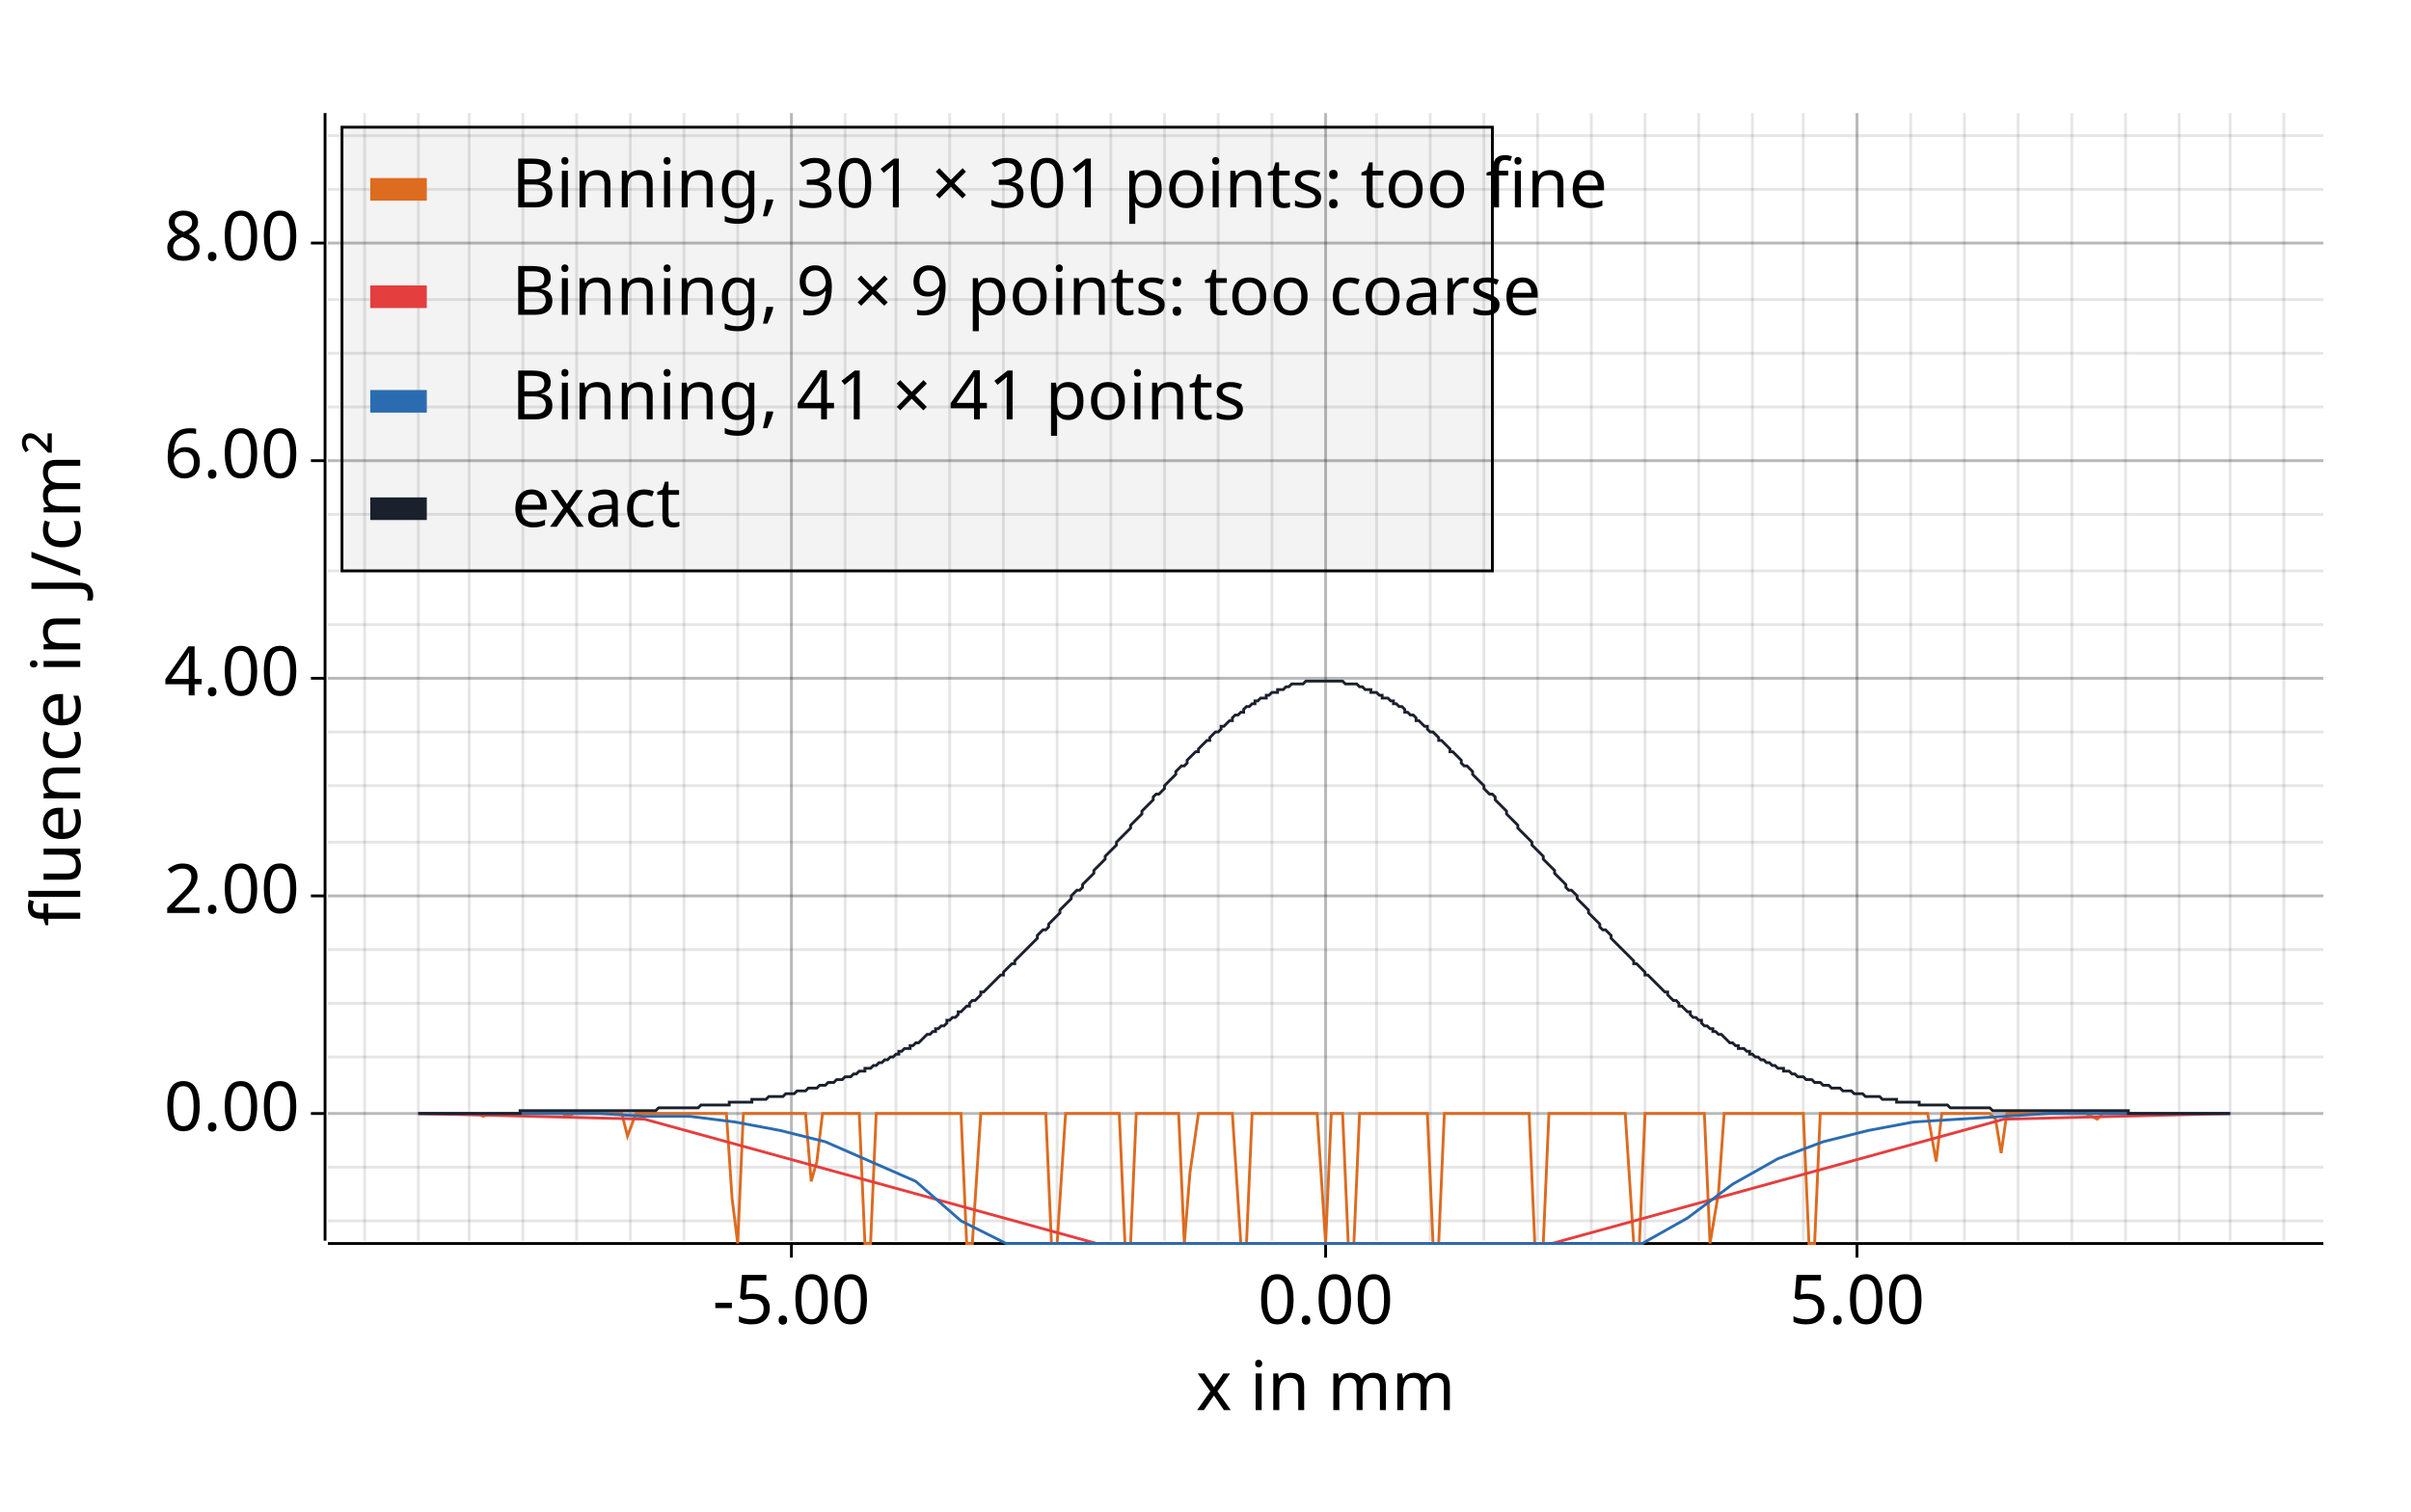
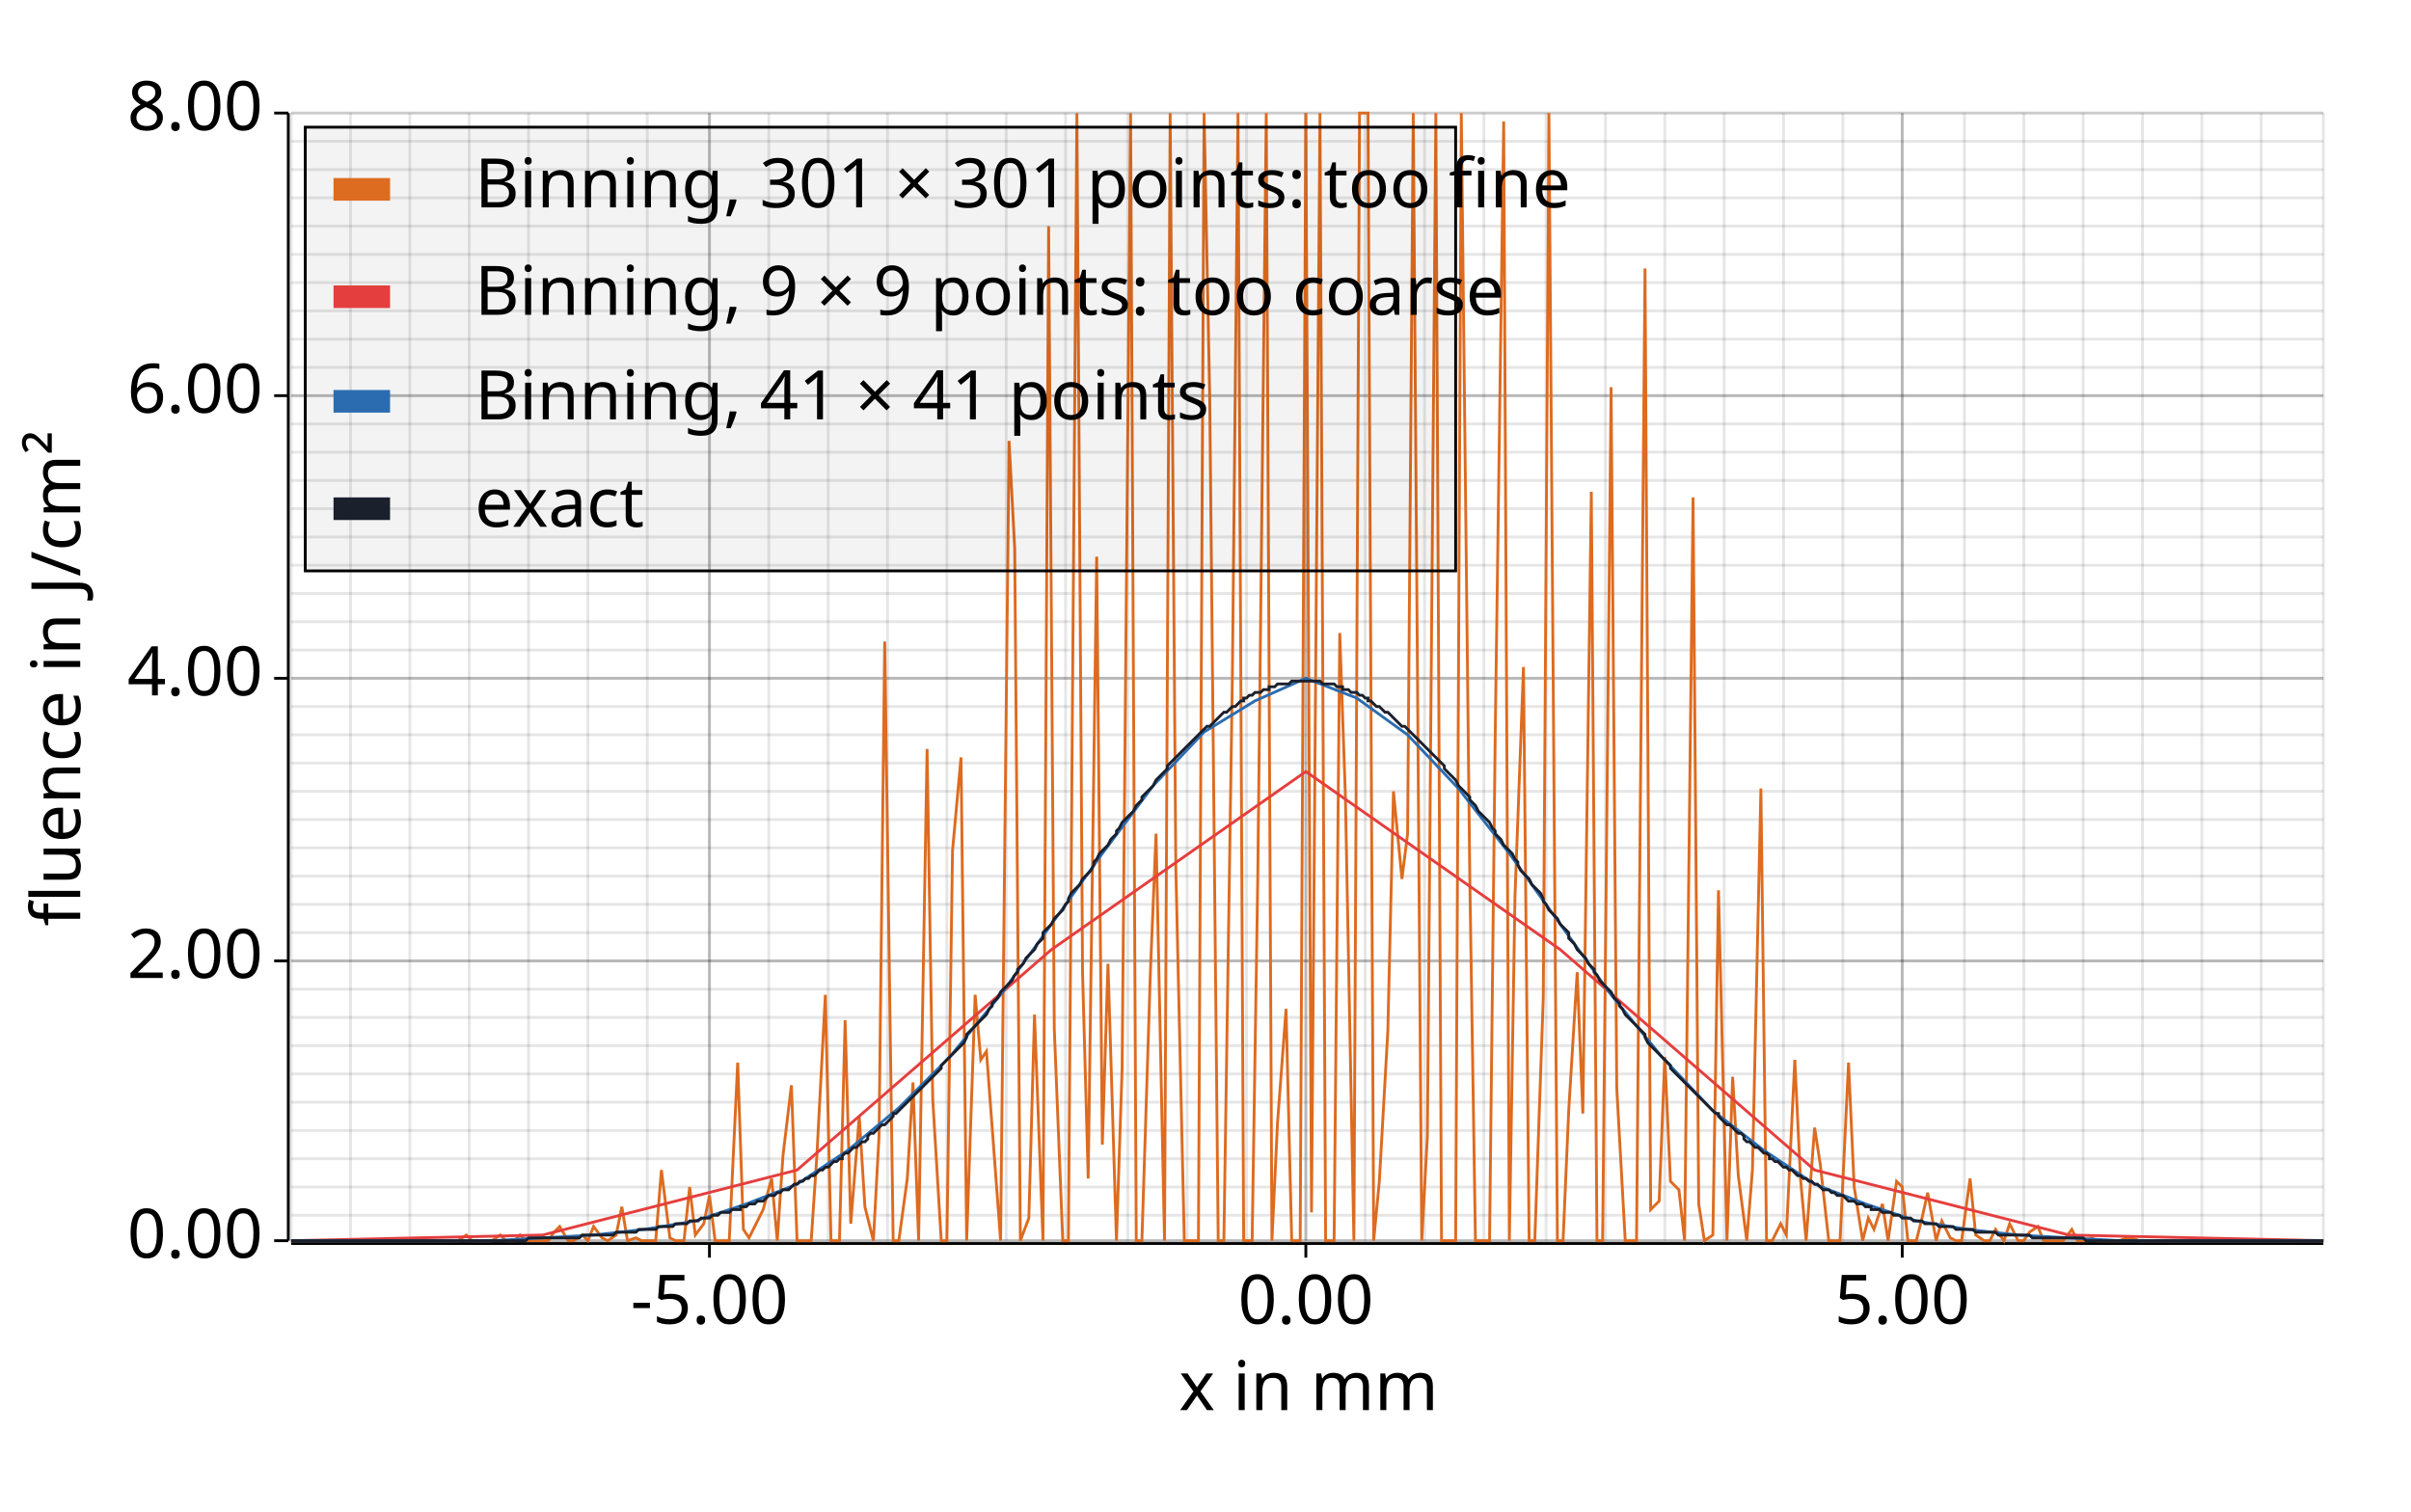
<svg xmlns="http://www.w3.org/2000/svg" width="853" height="535" viewBox="0 0 853 535">
  <rect x="0" y="0" width="853" height="535" opacity="1" fill="#FFFFFF" stroke="none" />
-   <line opacity="0.1" stroke="#000000" stroke-width="1" x1="129" y1="439" x2="129" y2="40" />
-   <line opacity="0.1" stroke="#000000" stroke-width="1" x1="148" y1="439" x2="148" y2="40" />
+   <line opacity="0.1" stroke="#000000" stroke-width="1" x1="103" y1="439" x2="103" y2="40" />
+   <line opacity="0.1" stroke="#000000" stroke-width="1" x1="124" y1="439" x2="124" y2="40" />
+   <line opacity="0.1" stroke="#000000" stroke-width="1" x1="145" y1="439" x2="145" y2="40" />
  <line opacity="0.1" stroke="#000000" stroke-width="1" x1="166" y1="439" x2="166" y2="40" />
-   <line opacity="0.1" stroke="#000000" stroke-width="1" x1="185" y1="439" x2="185" y2="40" />
-   <line opacity="0.1" stroke="#000000" stroke-width="1" x1="204" y1="439" x2="204" y2="40" />
-   <line opacity="0.1" stroke="#000000" stroke-width="1" x1="223" y1="439" x2="223" y2="40" />
-   <line opacity="0.1" stroke="#000000" stroke-width="1" x1="242" y1="439" x2="242" y2="40" />
-   <line opacity="0.1" stroke="#000000" stroke-width="1" x1="261" y1="439" x2="261" y2="40" />
-   <line opacity="0.1" stroke="#000000" stroke-width="1" x1="280" y1="439" x2="280" y2="40" />
-   <line opacity="0.1" stroke="#000000" stroke-width="1" x1="299" y1="439" x2="299" y2="40" />
-   <line opacity="0.1" stroke="#000000" stroke-width="1" x1="317" y1="439" x2="317" y2="40" />
-   <line opacity="0.1" stroke="#000000" stroke-width="1" x1="336" y1="439" x2="336" y2="40" />
-   <line opacity="0.1" stroke="#000000" stroke-width="1" x1="355" y1="439" x2="355" y2="40" />
-   <line opacity="0.1" stroke="#000000" stroke-width="1" x1="374" y1="439" x2="374" y2="40" />
-   <line opacity="0.1" stroke="#000000" stroke-width="1" x1="393" y1="439" x2="393" y2="40" />
-   <line opacity="0.1" stroke="#000000" stroke-width="1" x1="412" y1="439" x2="412" y2="40" />
-   <line opacity="0.1" stroke="#000000" stroke-width="1" x1="431" y1="439" x2="431" y2="40" />
-   <line opacity="0.1" stroke="#000000" stroke-width="1" x1="450" y1="439" x2="450" y2="40" />
-   <line opacity="0.1" stroke="#000000" stroke-width="1" x1="469" y1="439" x2="469" y2="40" />
-   <line opacity="0.1" stroke="#000000" stroke-width="1" x1="487" y1="439" x2="487" y2="40" />
-   <line opacity="0.1" stroke="#000000" stroke-width="1" x1="506" y1="439" x2="506" y2="40" />
+   <line opacity="0.1" stroke="#000000" stroke-width="1" x1="187" y1="439" x2="187" y2="40" />
+   <line opacity="0.1" stroke="#000000" stroke-width="1" x1="208" y1="439" x2="208" y2="40" />
+   <line opacity="0.1" stroke="#000000" stroke-width="1" x1="229" y1="439" x2="229" y2="40" />
+   <line opacity="0.1" stroke="#000000" stroke-width="1" x1="251" y1="439" x2="251" y2="40" />
+   <line opacity="0.1" stroke="#000000" stroke-width="1" x1="272" y1="439" x2="272" y2="40" />
+   <line opacity="0.1" stroke="#000000" stroke-width="1" x1="293" y1="439" x2="293" y2="40" />
+   <line opacity="0.1" stroke="#000000" stroke-width="1" x1="314" y1="439" x2="314" y2="40" />
+   <line opacity="0.1" stroke="#000000" stroke-width="1" x1="335" y1="439" x2="335" y2="40" />
+   <line opacity="0.1" stroke="#000000" stroke-width="1" x1="356" y1="439" x2="356" y2="40" />
+   <line opacity="0.1" stroke="#000000" stroke-width="1" x1="377" y1="439" x2="377" y2="40" />
+   <line opacity="0.1" stroke="#000000" stroke-width="1" x1="399" y1="439" x2="399" y2="40" />
+   <line opacity="0.1" stroke="#000000" stroke-width="1" x1="420" y1="439" x2="420" y2="40" />
+   <line opacity="0.1" stroke="#000000" stroke-width="1" x1="441" y1="439" x2="441" y2="40" />
+   <line opacity="0.1" stroke="#000000" stroke-width="1" x1="462" y1="439" x2="462" y2="40" />
+   <line opacity="0.1" stroke="#000000" stroke-width="1" x1="483" y1="439" x2="483" y2="40" />
+   <line opacity="0.1" stroke="#000000" stroke-width="1" x1="504" y1="439" x2="504" y2="40" />
  <line opacity="0.1" stroke="#000000" stroke-width="1" x1="525" y1="439" x2="525" y2="40" />
-   <line opacity="0.1" stroke="#000000" stroke-width="1" x1="544" y1="439" x2="544" y2="40" />
-   <line opacity="0.1" stroke="#000000" stroke-width="1" x1="563" y1="439" x2="563" y2="40" />
-   <line opacity="0.1" stroke="#000000" stroke-width="1" x1="582" y1="439" x2="582" y2="40" />
-   <line opacity="0.1" stroke="#000000" stroke-width="1" x1="601" y1="439" x2="601" y2="40" />
-   <line opacity="0.1" stroke="#000000" stroke-width="1" x1="620" y1="439" x2="620" y2="40" />
-   <line opacity="0.1" stroke="#000000" stroke-width="1" x1="638" y1="439" x2="638" y2="40" />
-   <line opacity="0.1" stroke="#000000" stroke-width="1" x1="657" y1="439" x2="657" y2="40" />
-   <line opacity="0.1" stroke="#000000" stroke-width="1" x1="676" y1="439" x2="676" y2="40" />
+   <line opacity="0.1" stroke="#000000" stroke-width="1" x1="547" y1="439" x2="547" y2="40" />
+   <line opacity="0.1" stroke="#000000" stroke-width="1" x1="568" y1="439" x2="568" y2="40" />
+   <line opacity="0.1" stroke="#000000" stroke-width="1" x1="589" y1="439" x2="589" y2="40" />
+   <line opacity="0.1" stroke="#000000" stroke-width="1" x1="610" y1="439" x2="610" y2="40" />
+   <line opacity="0.1" stroke="#000000" stroke-width="1" x1="631" y1="439" x2="631" y2="40" />
+   <line opacity="0.1" stroke="#000000" stroke-width="1" x1="652" y1="439" x2="652" y2="40" />
+   <line opacity="0.1" stroke="#000000" stroke-width="1" x1="673" y1="439" x2="673" y2="40" />
  <line opacity="0.1" stroke="#000000" stroke-width="1" x1="695" y1="439" x2="695" y2="40" />
-   <line opacity="0.1" stroke="#000000" stroke-width="1" x1="714" y1="439" x2="714" y2="40" />
-   <line opacity="0.1" stroke="#000000" stroke-width="1" x1="733" y1="439" x2="733" y2="40" />
-   <line opacity="0.1" stroke="#000000" stroke-width="1" x1="752" y1="439" x2="752" y2="40" />
-   <line opacity="0.1" stroke="#000000" stroke-width="1" x1="771" y1="439" x2="771" y2="40" />
-   <line opacity="0.1" stroke="#000000" stroke-width="1" x1="789" y1="439" x2="789" y2="40" />
-   <line opacity="0.1" stroke="#000000" stroke-width="1" x1="808" y1="439" x2="808" y2="40" />
-   <line opacity="0.1" stroke="#000000" stroke-width="1" x1="116" y1="432" x2="822" y2="432" />
-   <line opacity="0.1" stroke="#000000" stroke-width="1" x1="116" y1="413" x2="822" y2="413" />
-   <line opacity="0.1" stroke="#000000" stroke-width="1" x1="116" y1="394" x2="822" y2="394" />
-   <line opacity="0.1" stroke="#000000" stroke-width="1" x1="116" y1="374" x2="822" y2="374" />
-   <line opacity="0.1" stroke="#000000" stroke-width="1" x1="116" y1="355" x2="822" y2="355" />
-   <line opacity="0.1" stroke="#000000" stroke-width="1" x1="116" y1="336" x2="822" y2="336" />
-   <line opacity="0.1" stroke="#000000" stroke-width="1" x1="116" y1="317" x2="822" y2="317" />
-   <line opacity="0.1" stroke="#000000" stroke-width="1" x1="116" y1="298" x2="822" y2="298" />
-   <line opacity="0.1" stroke="#000000" stroke-width="1" x1="116" y1="278" x2="822" y2="278" />
-   <line opacity="0.1" stroke="#000000" stroke-width="1" x1="116" y1="259" x2="822" y2="259" />
-   <line opacity="0.1" stroke="#000000" stroke-width="1" x1="116" y1="240" x2="822" y2="240" />
-   <line opacity="0.1" stroke="#000000" stroke-width="1" x1="116" y1="221" x2="822" y2="221" />
-   <line opacity="0.1" stroke="#000000" stroke-width="1" x1="116" y1="202" x2="822" y2="202" />
-   <line opacity="0.1" stroke="#000000" stroke-width="1" x1="116" y1="182" x2="822" y2="182" />
-   <line opacity="0.1" stroke="#000000" stroke-width="1" x1="116" y1="163" x2="822" y2="163" />
-   <line opacity="0.1" stroke="#000000" stroke-width="1" x1="116" y1="144" x2="822" y2="144" />
-   <line opacity="0.1" stroke="#000000" stroke-width="1" x1="116" y1="125" x2="822" y2="125" />
-   <line opacity="0.1" stroke="#000000" stroke-width="1" x1="116" y1="106" x2="822" y2="106" />
-   <line opacity="0.1" stroke="#000000" stroke-width="1" x1="116" y1="86" x2="822" y2="86" />
-   <line opacity="0.1" stroke="#000000" stroke-width="1" x1="116" y1="67" x2="822" y2="67" />
-   <line opacity="0.1" stroke="#000000" stroke-width="1" x1="116" y1="48" x2="822" y2="48" />
+   <line opacity="0.1" stroke="#000000" stroke-width="1" x1="716" y1="439" x2="716" y2="40" />
+   <line opacity="0.1" stroke="#000000" stroke-width="1" x1="737" y1="439" x2="737" y2="40" />
+   <line opacity="0.1" stroke="#000000" stroke-width="1" x1="758" y1="439" x2="758" y2="40" />
+   <line opacity="0.1" stroke="#000000" stroke-width="1" x1="779" y1="439" x2="779" y2="40" />
+   <line opacity="0.1" stroke="#000000" stroke-width="1" x1="800" y1="439" x2="800" y2="40" />
+   <line opacity="0.1" stroke="#000000" stroke-width="1" x1="822" y1="439" x2="822" y2="40" />
+   <line opacity="0.1" stroke="#000000" stroke-width="1" x1="103" y1="439" x2="822" y2="439" />
+   <line opacity="0.1" stroke="#000000" stroke-width="1" x1="103" y1="430" x2="822" y2="430" />
+   <line opacity="0.1" stroke="#000000" stroke-width="1" x1="103" y1="420" x2="822" y2="420" />
+   <line opacity="0.1" stroke="#000000" stroke-width="1" x1="103" y1="410" x2="822" y2="410" />
+   <line opacity="0.1" stroke="#000000" stroke-width="1" x1="103" y1="400" x2="822" y2="400" />
+   <line opacity="0.1" stroke="#000000" stroke-width="1" x1="103" y1="390" x2="822" y2="390" />
+   <line opacity="0.1" stroke="#000000" stroke-width="1" x1="103" y1="380" x2="822" y2="380" />
+   <line opacity="0.1" stroke="#000000" stroke-width="1" x1="103" y1="370" x2="822" y2="370" />
+   <line opacity="0.1" stroke="#000000" stroke-width="1" x1="103" y1="360" x2="822" y2="360" />
+   <line opacity="0.1" stroke="#000000" stroke-width="1" x1="103" y1="350" x2="822" y2="350" />
+   <line opacity="0.1" stroke="#000000" stroke-width="1" x1="103" y1="340" x2="822" y2="340" />
+   <line opacity="0.1" stroke="#000000" stroke-width="1" x1="103" y1="330" x2="822" y2="330" />
+   <line opacity="0.1" stroke="#000000" stroke-width="1" x1="103" y1="320" x2="822" y2="320" />
+   <line opacity="0.1" stroke="#000000" stroke-width="1" x1="103" y1="310" x2="822" y2="310" />
+   <line opacity="0.1" stroke="#000000" stroke-width="1" x1="103" y1="300" x2="822" y2="300" />
+   <line opacity="0.1" stroke="#000000" stroke-width="1" x1="103" y1="290" x2="822" y2="290" />
+   <line opacity="0.1" stroke="#000000" stroke-width="1" x1="103" y1="280" x2="822" y2="280" />
+   <line opacity="0.1" stroke="#000000" stroke-width="1" x1="103" y1="270" x2="822" y2="270" />
+   <line opacity="0.1" stroke="#000000" stroke-width="1" x1="103" y1="260" x2="822" y2="260" />
+   <line opacity="0.1" stroke="#000000" stroke-width="1" x1="103" y1="250" x2="822" y2="250" />
+   <line opacity="0.1" stroke="#000000" stroke-width="1" x1="103" y1="240" x2="822" y2="240" />
+   <line opacity="0.1" stroke="#000000" stroke-width="1" x1="103" y1="230" x2="822" y2="230" />
+   <line opacity="0.1" stroke="#000000" stroke-width="1" x1="103" y1="220" x2="822" y2="220" />
+   <line opacity="0.1" stroke="#000000" stroke-width="1" x1="103" y1="210" x2="822" y2="210" />
+   <line opacity="0.1" stroke="#000000" stroke-width="1" x1="103" y1="200" x2="822" y2="200" />
+   <line opacity="0.1" stroke="#000000" stroke-width="1" x1="103" y1="190" x2="822" y2="190" />
+   <line opacity="0.1" stroke="#000000" stroke-width="1" x1="103" y1="180" x2="822" y2="180" />
+   <line opacity="0.1" stroke="#000000" stroke-width="1" x1="103" y1="170" x2="822" y2="170" />
+   <line opacity="0.1" stroke="#000000" stroke-width="1" x1="103" y1="160" x2="822" y2="160" />
+   <line opacity="0.1" stroke="#000000" stroke-width="1" x1="103" y1="150" x2="822" y2="150" />
+   <line opacity="0.1" stroke="#000000" stroke-width="1" x1="103" y1="140" x2="822" y2="140" />
+   <line opacity="0.1" stroke="#000000" stroke-width="1" x1="103" y1="130" x2="822" y2="130" />
+   <line opacity="0.1" stroke="#000000" stroke-width="1" x1="103" y1="120" x2="822" y2="120" />
+   <line opacity="0.1" stroke="#000000" stroke-width="1" x1="103" y1="110" x2="822" y2="110" />
+   <line opacity="0.1" stroke="#000000" stroke-width="1" x1="103" y1="100" x2="822" y2="100" />
+   <line opacity="0.1" stroke="#000000" stroke-width="1" x1="103" y1="90" x2="822" y2="90" />
+   <line opacity="0.1" stroke="#000000" stroke-width="1" x1="103" y1="80" x2="822" y2="80" />
+   <line opacity="0.1" stroke="#000000" stroke-width="1" x1="103" y1="70" x2="822" y2="70" />
+   <line opacity="0.1" stroke="#000000" stroke-width="1" x1="103" y1="60" x2="822" y2="60" />
+   <line opacity="0.1" stroke="#000000" stroke-width="1" x1="103" y1="50" x2="822" y2="50" />
  <text x="10" y="240" dy="0.76em" text-anchor="middle" font-family="sans-serif" font-size="24.194" opacity="1" fill="#000000" transform="rotate(270, 10, 240)">
fluence in J/cm²
</text>
-   <text x="469" y="505" dy="-0.5ex" text-anchor="middle" font-family="sans-serif" font-size="24.194" opacity="1" fill="#000000">
+   <text x="463" y="505" dy="-0.5ex" text-anchor="middle" font-family="sans-serif" font-size="24.194" opacity="1" fill="#000000">
x in mm
</text>
-   <line opacity="0.2" stroke="#000000" stroke-width="1" x1="280" y1="439" x2="280" y2="40" />
-   <line opacity="0.2" stroke="#000000" stroke-width="1" x1="469" y1="439" x2="469" y2="40" />
-   <line opacity="0.2" stroke="#000000" stroke-width="1" x1="657" y1="439" x2="657" y2="40" />
-   <line opacity="0.2" stroke="#000000" stroke-width="1" x1="116" y1="394" x2="822" y2="394" />
-   <line opacity="0.2" stroke="#000000" stroke-width="1" x1="116" y1="317" x2="822" y2="317" />
-   <line opacity="0.2" stroke="#000000" stroke-width="1" x1="116" y1="240" x2="822" y2="240" />
-   <line opacity="0.2" stroke="#000000" stroke-width="1" x1="116" y1="163" x2="822" y2="163" />
-   <line opacity="0.2" stroke="#000000" stroke-width="1" x1="116" y1="86" x2="822" y2="86" />
-   <polyline fill="none" opacity="1" stroke="#000000" stroke-width="1" points="115,40 115,439 " />
-   <text x="106" y="394" dy="0.5ex" text-anchor="end" font-family="sans-serif" font-size="24.194" opacity="1" fill="#000000">
+   <line opacity="0.2" stroke="#000000" stroke-width="1" x1="251" y1="439" x2="251" y2="40" />
+   <line opacity="0.2" stroke="#000000" stroke-width="1" x1="462" y1="439" x2="462" y2="40" />
+   <line opacity="0.2" stroke="#000000" stroke-width="1" x1="673" y1="439" x2="673" y2="40" />
+   <line opacity="0.2" stroke="#000000" stroke-width="1" x1="103" y1="439" x2="822" y2="439" />
+   <line opacity="0.2" stroke="#000000" stroke-width="1" x1="103" y1="340" x2="822" y2="340" />
+   <line opacity="0.2" stroke="#000000" stroke-width="1" x1="103" y1="240" x2="822" y2="240" />
+   <line opacity="0.2" stroke="#000000" stroke-width="1" x1="103" y1="140" x2="822" y2="140" />
+   <line opacity="0.2" stroke="#000000" stroke-width="1" x1="103" y1="40" x2="822" y2="40" />
+   <polyline fill="none" opacity="1" stroke="#000000" stroke-width="1" points="102,40 102,439 " />
+   <text x="93" y="439" dy="0.5ex" text-anchor="end" font-family="sans-serif" font-size="24.194" opacity="1" fill="#000000">
0.00
</text>
-   <polyline fill="none" opacity="1" stroke="#000000" stroke-width="1" points="110,394 115,394 " />
-   <text x="106" y="317" dy="0.5ex" text-anchor="end" font-family="sans-serif" font-size="24.194" opacity="1" fill="#000000">
+   <polyline fill="none" opacity="1" stroke="#000000" stroke-width="1" points="97,439 102,439 " />
+   <text x="93" y="340" dy="0.5ex" text-anchor="end" font-family="sans-serif" font-size="24.194" opacity="1" fill="#000000">
2.00
</text>
-   <polyline fill="none" opacity="1" stroke="#000000" stroke-width="1" points="110,317 115,317 " />
-   <text x="106" y="240" dy="0.5ex" text-anchor="end" font-family="sans-serif" font-size="24.194" opacity="1" fill="#000000">
+   <polyline fill="none" opacity="1" stroke="#000000" stroke-width="1" points="97,340 102,340 " />
+   <text x="93" y="240" dy="0.5ex" text-anchor="end" font-family="sans-serif" font-size="24.194" opacity="1" fill="#000000">
4.00
</text>
-   <polyline fill="none" opacity="1" stroke="#000000" stroke-width="1" points="110,240 115,240 " />
-   <text x="106" y="163" dy="0.5ex" text-anchor="end" font-family="sans-serif" font-size="24.194" opacity="1" fill="#000000">
+   <polyline fill="none" opacity="1" stroke="#000000" stroke-width="1" points="97,240 102,240 " />
+   <text x="93" y="140" dy="0.5ex" text-anchor="end" font-family="sans-serif" font-size="24.194" opacity="1" fill="#000000">
6.00
</text>
-   <polyline fill="none" opacity="1" stroke="#000000" stroke-width="1" points="110,163 115,163 " />
-   <text x="106" y="86" dy="0.5ex" text-anchor="end" font-family="sans-serif" font-size="24.194" opacity="1" fill="#000000">
+   <polyline fill="none" opacity="1" stroke="#000000" stroke-width="1" points="97,140 102,140 " />
+   <text x="93" y="40" dy="0.5ex" text-anchor="end" font-family="sans-serif" font-size="24.194" opacity="1" fill="#000000">
8.00
</text>
-   <polyline fill="none" opacity="1" stroke="#000000" stroke-width="1" points="110,86 115,86 " />
-   <polyline fill="none" opacity="1" stroke="#000000" stroke-width="1" points="116,440 822,440 " />
-   <text x="280" y="450" dy="0.76em" text-anchor="middle" font-family="sans-serif" font-size="24.194" opacity="1" fill="#000000">
+   <polyline fill="none" opacity="1" stroke="#000000" stroke-width="1" points="97,40 102,40 " />
+   <polyline fill="none" opacity="1" stroke="#000000" stroke-width="1" points="103,440 822,440 " />
+   <text x="251" y="450" dy="0.76em" text-anchor="middle" font-family="sans-serif" font-size="24.194" opacity="1" fill="#000000">
-5.00
</text>
-   <polyline fill="none" opacity="1" stroke="#000000" stroke-width="1" points="280,440 280,445 " />
-   <text x="469" y="450" dy="0.76em" text-anchor="middle" font-family="sans-serif" font-size="24.194" opacity="1" fill="#000000">
+   <polyline fill="none" opacity="1" stroke="#000000" stroke-width="1" points="251,440 251,445 " />
+   <text x="462" y="450" dy="0.76em" text-anchor="middle" font-family="sans-serif" font-size="24.194" opacity="1" fill="#000000">
0.00
</text>
-   <polyline fill="none" opacity="1" stroke="#000000" stroke-width="1" points="469,440 469,445 " />
-   <text x="657" y="450" dy="0.76em" text-anchor="middle" font-family="sans-serif" font-size="24.194" opacity="1" fill="#000000">
+   <polyline fill="none" opacity="1" stroke="#000000" stroke-width="1" points="462,440 462,445 " />
+   <text x="673" y="450" dy="0.76em" text-anchor="middle" font-family="sans-serif" font-size="24.194" opacity="1" fill="#000000">
5.00
</text>
-   <polyline fill="none" opacity="1" stroke="#000000" stroke-width="1" points="657,440 657,445 " />
-   <polyline fill="none" opacity="1" stroke="#DD6B20" stroke-width="1" points="148,394 150,394 152,394 154,394 156,394 158,394 160,394 163,394 165,394 167,394 169,394 171,395 173,394 175,394 178,394 180,394 182,394 184,394 186,394 188,394 190,394 193,394 195,394 197,394 199,394 201,395 203,394 205,394 207,394 210,394 212,394 214,394 216,394 218,394 220,394 222,402 225,394 227,394 229,394 231,394 233,394 235,394 237,394 240,394 242,394 244,394 246,394 248,394 250,394 252,394 255,394 257,394 259,424 261,440 263,394 265,394 267,394 270,394 272,394 274,394 276,394 278,394 280,394 282,394 285,394 287,418 289,411 291,394 293,394 295,394 297,394 299,394 302,394 304,394 306,440 308,440 310,394 312,394 314,394 317,394 319,394 321,394 323,394 325,394 327,394 329,394 332,394 334,394 336,394 338,394 340,394 342,440 344,440 347,394 349,394 351,394 353,394 355,394 357,394 359,394 362,394 364,394 366,394 368,394 370,394 372,440 374,440 377,394 379,394 381,394 383,394 385,394 387,394 389,394 391,394 394,394 396,394 398,440 400,440 402,394 404,394 406,394 409,394 411,394 413,394 415,394 417,394 419,440 421,415 424,394 426,394 428,394 430,394 432,394 434,394 436,394 439,440 441,440 443,394 445,394 447,394 449,394 451,394 454,394 456,394 458,394 460,394 462,394 464,394 466,394 469,440 471,394 473,394 475,394 477,440 479,440 481,394 483,394 486,394 488,394 490,394 492,394 494,394 496,394 498,394 501,394 503,394 505,394 507,440 509,440 511,394 513,394 516,394 518,394 520,394 522,394 524,394 526,394 528,394 531,394 533,394 535,394 537,394 539,394 541,394 543,440 546,440 548,394 550,394 552,394 554,394 556,394 558,394 560,394 563,394 565,394 567,394 569,394 571,394 573,394 575,394 578,440 580,440 582,394 584,394 586,394 588,394 590,394 593,394 595,394 597,394 599,394 601,394 603,394 605,440 608,422 610,394 612,394 614,394 616,394 618,394 620,394 623,394 625,394 627,394 629,394 631,394 633,394 635,394 638,394 640,440 642,440 644,394 646,394 648,394 650,394 652,394 655,394 657,394 659,394 661,394 663,394 665,394 667,394 670,394 672,394 674,394 676,394 678,394 680,394 682,394 685,411 687,394 689,394 691,394 693,394 695,394 697,394 700,394 702,394 704,394 706,396 708,408 710,394 712,394 715,394 717,394 719,394 721,394 723,394 725,394 727,394 730,394 732,394 734,394 736,394 738,394 740,395 742,396 744,394 747,394 749,394 751,394 753,394 755,394 757,394 759,394 762,394 764,394 766,394 768,394 770,394 772,394 774,394 777,394 779,394 781,394 783,394 785,394 787,394 789,394 " />
-   <polyline fill="none" opacity="1" stroke="#E53E3E" stroke-width="1" points="148,394 228,396 308,418 388,440 469,440 549,440 629,418 709,396 789,394 " />
-   <polyline fill="none" opacity="1" stroke="#2B6CB0" stroke-width="1" points="148,394 164,394 180,394 196,394 212,394 228,395 244,395 260,397 276,400 292,404 308,411 324,418 340,432 356,440 372,440 388,440 404,440 420,440 436,440 452,440 469,440 485,440 501,440 517,440 533,440 549,440 565,440 581,440 597,431 613,419 629,410 645,404 661,400 677,397 693,396 709,395 725,394 741,394 757,394 773,394 789,394 " />
-   <polyline fill="none" opacity="1" stroke="#1A202C" stroke-width="1" points="148,394 148,394 149,394 150,394 151,394 152,394 152,394 153,394 154,394 155,394 156,394 156,394 157,394 158,394 159,394 160,394 160,394 161,394 162,394 163,394 164,394 164,394 165,394 166,394 167,394 168,394 168,394 169,394 170,394 171,394 172,394 172,394 173,394 174,394 175,394 176,394 176,394 177,394 178,394 179,394 180,394 180,394 181,394 182,394 183,394 184,394 184,393 185,393 186,393 187,393 188,393 189,393 189,393 190,393 191,393 192,393 193,393 193,393 194,393 195,393 196,393 197,393 197,393 198,393 199,393 200,393 201,393 201,393 202,393 203,393 204,393 205,393 205,393 206,393 207,393 208,393 209,393 209,393 210,393 211,393 212,393 213,393 213,393 214,393 215,393 216,393 217,393 217,393 218,393 219,393 220,393 221,393 221,393 222,393 223,393 224,393 225,393 225,393 226,393 227,393 228,393 229,393 229,393 230,393 231,393 232,393 233,392 233,392 234,392 235,392 236,392 237,392 237,392 238,392 239,392 240,392 241,392 241,392 242,392 243,392 244,392 245,392 245,392 246,392 247,392 248,391 249,391 249,391 250,391 251,391 252,391 253,391 253,391 254,391 255,391 256,391 257,391 258,391 258,390 259,390 260,390 261,390 262,390 262,390 263,390 264,390 265,390 266,390 266,389 267,389 268,389 269,389 270,389 270,389 271,389 272,388 273,388 274,388 274,388 275,388 276,388 277,388 278,387 278,387 279,387 280,387 281,387 282,386 282,386 283,386 284,386 285,386 286,385 286,385 287,385 288,385 289,385 290,384 290,384 291,384 292,384 293,383 294,383 294,383 295,383 296,382 297,382 298,382 298,382 299,381 300,381 301,381 302,380 302,380 303,380 304,379 305,379 306,379 306,378 307,378 308,378 309,377 310,377 310,377 311,376 312,376 313,375 314,375 314,375 315,374 316,374 317,373 318,373 318,372 319,372 320,371 321,371 322,371 322,370 323,370 324,369 325,369 326,368 326,368 327,367 328,366 329,366 330,365 331,365 331,364 332,364 333,363 334,363 335,362 335,361 336,361 337,360 338,360 339,359 339,358 340,358 341,357 342,356 343,356 343,355 344,354 345,354 346,353 347,352 347,351 348,351 349,350 350,349 351,348 351,348 352,347 353,346 354,345 355,345 355,344 356,343 357,342 358,341 359,341 359,340 360,339 361,338 362,337 363,336 363,336 364,335 365,334 366,333 367,332 367,331 368,330 369,329 370,329 371,328 371,327 372,326 373,325 374,324 375,323 375,322 376,321 377,320 378,319 379,318 379,317 380,316 381,315 382,315 383,314 383,313 384,312 385,311 386,310 387,309 387,308 388,307 389,306 390,305 391,304 391,303 392,302 393,301 394,300 395,299 395,298 396,297 397,296 398,295 399,294 400,293 400,292 401,291 402,290 403,289 404,288 404,287 405,286 406,285 407,284 408,283 408,282 409,281 410,281 411,280 412,279 412,278 413,277 414,276 415,275 416,274 416,273 417,272 418,271 419,271 420,270 420,269 421,268 422,267 423,266 424,266 424,265 425,264 426,263 427,262 428,262 428,261 429,260 430,259 431,259 432,258 432,257 433,257 434,256 435,255 436,255 436,254 437,253 438,253 439,252 440,252 440,251 441,250 442,250 443,249 444,249 444,248 445,248 446,247 447,247 448,247 448,246 449,246 450,245 451,245 452,245 452,244 453,244 454,244 455,243 456,243 456,243 457,242 458,242 459,242 460,242 460,242 461,242 462,241 463,241 464,241 464,241 465,241 466,241 467,241 468,241 469,241 469,241 470,241 471,241 472,241 473,241 473,241 474,241 475,241 476,242 477,242 477,242 478,242 479,242 480,242 481,243 481,243 482,243 483,244 484,244 485,244 485,245 486,245 487,245 488,246 489,246 489,247 490,247 491,247 492,248 493,248 493,249 494,249 495,250 496,250 497,251 497,252 498,252 499,253 500,253 501,254 501,255 502,255 503,256 504,257 505,257 505,258 506,259 507,259 508,260 509,261 509,262 510,262 511,263 512,264 513,265 513,266 514,266 515,267 516,268 517,269 517,270 518,271 519,271 520,272 521,273 521,274 522,275 523,276 524,277 525,278 525,279 526,280 527,281 528,281 529,282 529,283 530,284 531,285 532,286 533,287 533,288 534,289 535,290 536,291 537,292 537,293 538,294 539,295 540,296 541,297 542,298 542,299 543,300 544,301 545,302 546,303 546,304 547,305 548,306 549,307 550,308 550,309 551,310 552,311 553,312 554,313 554,314 555,315 556,315 557,316 558,317 558,318 559,319 560,320 561,321 562,322 562,323 563,324 564,325 565,326 566,327 566,328 567,329 568,329 569,330 570,331 570,332 571,333 572,334 573,335 574,336 574,336 575,337 576,338 577,339 578,340 578,341 579,341 580,342 581,343 582,344 582,345 583,345 584,346 585,347 586,348 586,348 587,349 588,350 589,351 590,351 590,352 591,353 592,354 593,354 594,355 594,356 595,356 596,357 597,358 598,358 598,359 599,360 600,360 601,361 602,361 602,362 603,363 604,363 605,364 606,364 606,365 607,365 608,366 609,366 610,367 611,368 611,368 612,369 613,369 614,370 615,370 615,371 616,371 617,371 618,372 619,372 619,373 620,373 621,374 622,374 623,375 623,375 624,375 625,376 626,376 627,377 627,377 628,377 629,378 630,378 631,378 631,379 632,379 633,379 634,380 635,380 635,380 636,381 637,381 638,381 639,382 639,382 640,382 641,382 642,383 643,383 643,383 644,383 645,384 646,384 647,384 647,384 648,385 649,385 650,385 651,385 651,385 652,386 653,386 654,386 655,386 655,386 656,387 657,387 658,387 659,387 659,387 660,388 661,388 662,388 663,388 663,388 664,388 665,388 666,389 667,389 667,389 668,389 669,389 670,389 671,389 671,390 672,390 673,390 674,390 675,390 675,390 676,390 677,390 678,390 679,390 679,391 680,391 681,391 682,391 683,391 684,391 684,391 685,391 686,391 687,391 688,391 688,391 689,391 690,392 691,392 692,392 692,392 693,392 694,392 695,392 696,392 696,392 697,392 698,392 699,392 700,392 700,392 701,392 702,392 703,392 704,392 704,392 705,393 706,393 707,393 708,393 708,393 709,393 710,393 711,393 712,393 712,393 713,393 714,393 715,393 716,393 716,393 717,393 718,393 719,393 720,393 720,393 721,393 722,393 723,393 724,393 724,393 725,393 726,393 727,393 728,393 728,393 729,393 730,393 731,393 732,393 732,393 733,393 734,393 735,393 736,393 736,393 737,393 738,393 739,393 740,393 740,393 741,393 742,393 743,393 744,393 744,393 745,393 746,393 747,393 748,393 748,393 749,393 750,393 751,393 752,393 753,393 753,394 754,394 755,394 756,394 757,394 757,394 758,394 759,394 760,394 761,394 761,394 762,394 763,394 764,394 765,394 765,394 766,394 767,394 768,394 769,394 769,394 770,394 771,394 772,394 773,394 773,394 774,394 775,394 776,394 777,394 777,394 778,394 779,394 780,394 781,394 781,394 782,394 783,394 784,394 785,394 785,394 786,394 787,394 788,394 789,394 789,394 " />
-   <rect x="121" y="45" width="407" height="157" opacity="0.05" fill="#000000" stroke="none" />
-   <rect x="121" y="45" width="407" height="157" opacity="1" fill="none" stroke="#000000" />
-   <text x="181" y="55" dy="0.76em" text-anchor="start" font-family="Calibri" font-size="24.194" opacity="1" fill="#000000">
+   <polyline fill="none" opacity="1" stroke="#000000" stroke-width="1" points="673,440 673,445 " />
+   <polyline fill="none" opacity="1" stroke="#DD6B20" stroke-width="1" points="103,439 105,439 107,439 110,439 112,439 114,439 117,439 119,439 122,439 124,439 126,439 129,439 131,439 134,439 136,439 138,439 141,439 143,439 146,439 148,439 150,439 153,439 155,439 158,439 160,439 162,439 165,437 167,439 170,439 172,439 174,439 177,437 179,439 182,439 184,437 186,439 189,439 191,439 194,439 196,436 198,434 201,439 203,439 206,437 208,439 210,434 213,438 215,439 218,437 220,427 222,439 225,438 227,439 230,439 232,439 234,414 237,438 239,439 242,439 244,420 246,437 249,433 251,423 253,439 256,439 258,439 261,376 263,435 265,438 268,432 270,428 273,417 275,439 277,409 280,384 282,439 285,439 287,439 289,409 292,352 294,439 297,439 299,361 301,433 304,395 306,427 309,439 311,402 313,227 316,439 318,439 321,417 323,383 325,439 328,265 330,389 333,439 335,439 337,301 340,268 342,439 345,352 347,375 349,372 352,412 354,439 357,156 359,194 361,439 364,431 366,359 369,439 371,80 373,364 376,439 378,439 381,40 383,344 385,417 388,197 390,405 392,341 395,439 397,378 400,40 402,439 404,439 407,344 409,295 412,439 414,40 416,307 419,439 421,439 424,439 426,40 428,141 431,439 433,439 436,240 438,40 440,439 443,439 445,310 448,40 450,439 452,397 455,357 457,439 460,439 462,40 464,429 467,40 469,439 472,439 474,224 476,282 479,439 481,40 484,40 486,439 488,418 491,365 493,280 496,311 498,295 500,40 503,439 505,402 508,40 510,439 512,439 515,439 517,40 520,310 522,439 524,439 527,439 529,260 532,43 534,439 536,317 539,236 541,439 543,439 546,353 548,40 551,439 553,439 555,393 558,344 560,394 563,174 565,439 567,439 570,137 572,385 575,439 577,439 579,439 582,95 584,428 587,425 589,374 591,418 594,421 596,439 599,176 601,426 603,439 606,437 608,315 611,439 613,381 615,416 618,439 620,414 623,279 625,439 627,439 630,433 632,437 635,375 637,417 639,439 642,399 644,412 647,439 649,439 651,439 654,376 656,420 659,439 661,431 663,435 666,426 668,439 671,418 673,420 675,439 678,439 680,431 682,422 685,439 687,432 690,438 692,439 694,439 697,417 699,437 702,439 704,439 706,435 709,439 711,433 714,439 716,439 718,436 721,434 723,439 726,439 728,439 730,439 733,435 735,439 738,439 740,438 742,439 745,439 747,439 750,439 752,438 754,438 757,439 759,439 762,439 764,439 766,439 769,439 771,439 774,439 776,439 778,439 781,439 783,439 786,439 788,439 790,439 793,439 795,439 798,439 800,439 802,439 805,439 807,439 810,439 812,439 814,439 817,439 819,439 822,439 " />
+   <polyline fill="none" opacity="1" stroke="#E53E3E" stroke-width="1" points="103,439 192,437 282,414 372,336 462,273 552,336 642,414 732,437 822,439 " />
+   <polyline fill="none" opacity="1" stroke="#2B6CB0" stroke-width="1" points="103,439 120,439 138,439 156,439 174,439 192,438 210,437 228,435 246,432 264,426 282,419 300,407 318,392 336,374 354,352 372,327 390,302 408,278 426,259 444,248 462,240 480,247 498,260 516,279 534,302 552,327 570,352 588,374 606,393 624,407 642,419 660,426 678,432 696,435 714,437 732,438 750,439 768,439 786,439 804,439 822,439 " />
+   <polyline fill="none" opacity="1" stroke="#1A202C" stroke-width="1" points="103,439 103,439 104,439 105,439 106,439 107,439 108,439 109,439 110,439 111,439 111,439 112,439 113,439 114,439 115,439 116,439 117,439 118,439 119,439 120,439 120,439 121,439 122,439 123,439 124,439 125,439 126,439 127,439 128,439 129,439 129,439 130,439 131,439 132,439 133,439 134,439 135,439 136,439 137,439 138,439 138,439 139,439 140,439 141,439 142,439 143,439 144,439 145,439 146,439 147,439 147,439 148,439 149,439 150,439 151,439 152,439 153,439 154,439 155,439 156,439 156,439 157,439 158,439 159,439 160,439 161,439 162,439 163,439 164,439 165,439 165,439 166,439 167,439 168,439 169,439 170,439 171,439 172,439 173,439 174,439 174,439 175,439 176,439 177,439 178,439 179,439 180,439 181,439 182,439 182,439 183,439 184,439 185,439 186,439 187,438 188,438 189,438 190,438 191,438 191,438 192,438 193,438 194,438 195,438 196,438 197,438 198,438 199,438 200,438 200,438 201,438 202,438 203,438 204,438 205,438 206,437 207,437 208,437 209,437 209,437 210,437 211,437 212,437 213,437 214,437 215,437 216,437 217,437 218,436 218,436 219,436 220,436 221,436 222,436 223,436 224,436 225,436 226,435 227,435 227,435 228,435 229,435 230,435 231,435 232,435 233,434 234,434 235,434 236,434 236,434 237,434 238,434 239,433 240,433 241,433 242,433 243,433 244,432 245,432 245,432 246,432 247,432 248,431 249,431 250,431 251,431 252,430 253,430 253,430 254,430 255,429 256,429 257,429 258,429 259,428 260,428 261,428 262,428 262,427 263,427 264,427 265,426 266,426 267,426 268,425 269,425 270,425 271,424 271,424 272,423 273,423 274,423 275,422 276,422 277,421 278,421 279,421 280,420 280,420 281,419 282,419 283,418 284,418 285,417 286,417 287,416 288,416 289,415 289,415 290,414 291,414 292,413 293,413 294,412 295,411 296,411 297,410 298,410 298,409 299,408 300,408 301,407 302,406 303,406 304,405 305,404 306,404 307,403 307,402 308,401 309,401 310,400 311,399 312,398 313,398 314,397 315,396 316,395 316,394 317,394 318,393 319,392 320,391 321,390 322,389 323,388 324,387 324,387 325,386 326,385 327,384 328,383 329,382 330,381 331,380 332,379 333,378 333,377 334,376 335,375 336,374 337,373 338,372 339,371 340,370 341,369 342,367 342,366 343,365 344,364 345,363 346,362 347,361 348,360 349,359 350,357 351,356 351,355 352,354 353,353 354,351 355,350 356,349 357,348 358,347 359,345 360,344 360,343 361,342 362,341 363,339 364,338 365,337 366,336 367,334 368,333 369,332 369,330 370,329 371,328 372,327 373,325 374,324 375,323 376,322 377,320 378,319 378,318 379,316 380,315 381,314 382,313 383,311 384,310 385,309 386,308 387,306 387,305 388,304 389,302 390,301 391,300 392,299 393,297 394,296 395,295 395,294 396,293 397,291 398,290 399,289 400,288 401,287 402,285 403,284 404,283 404,282 405,281 406,280 407,279 408,278 409,276 410,275 411,274 412,273 413,272 413,271 414,270 415,269 416,268 417,267 418,266 419,265 420,264 421,263 422,262 422,262 423,261 424,260 425,259 426,258 427,257 428,257 429,256 430,255 431,254 431,254 432,253 433,252 434,252 435,251 436,250 437,250 438,249 439,248 440,248 440,247 441,247 442,246 443,246 444,245 445,245 446,245 447,244 448,244 449,244 449,243 450,243 451,243 452,242 453,242 454,242 455,242 456,242 457,241 458,241 458,241 459,241 460,241 461,241 462,241 463,241 464,241 465,241 466,241 466,241 467,241 468,242 469,242 470,242 471,242 472,242 473,243 474,243 475,243 475,244 476,244 477,244 478,245 479,245 480,245 481,246 482,246 483,247 484,247 484,248 485,248 486,249 487,250 488,250 489,251 490,252 491,252 492,253 493,254 493,254 494,255 495,256 496,257 497,257 498,258 499,259 500,260 501,261 502,262 502,262 503,263 504,264 505,265 506,266 507,267 508,268 509,269 510,270 511,271 511,272 512,273 513,274 514,275 515,276 516,278 517,279 518,280 519,281 520,282 520,283 521,284 522,285 523,287 524,288 525,289 526,290 527,291 528,293 529,294 529,295 530,296 531,297 532,299 533,300 534,301 535,302 536,304 537,305 537,306 538,308 539,309 540,310 541,311 542,313 543,314 544,315 545,316 546,318 546,319 547,320 548,322 549,323 550,324 551,325 552,327 553,328 554,329 555,330 555,332 556,333 557,334 558,336 559,337 560,338 561,339 562,341 563,342 564,343 564,344 565,345 566,347 567,348 568,349 569,350 570,351 571,353 572,354 573,355 573,356 574,357 575,359 576,360 577,361 578,362 579,363 580,364 581,365 582,366 582,367 583,369 584,370 585,371 586,372 587,373 588,374 589,375 590,376 591,377 591,378 592,379 593,380 594,381 595,382 596,383 597,384 598,385 599,386 600,387 600,387 601,388 602,389 603,390 604,391 605,392 606,393 607,394 608,394 608,395 609,396 610,397 611,398 612,398 613,399 614,400 615,401 616,401 617,402 617,403 618,404 619,404 620,405 621,406 622,406 623,407 624,408 625,408 626,409 626,410 627,410 628,411 629,411 630,412 631,413 632,413 633,414 634,414 635,415 635,415 636,416 637,416 638,417 639,417 640,418 641,418 642,419 643,419 644,420 644,420 645,421 646,421 647,421 648,422 649,422 650,423 651,423 652,423 653,424 653,424 654,425 655,425 656,425 657,426 658,426 659,426 660,427 661,427 662,427 662,428 663,428 664,428 665,428 666,429 667,429 668,429 669,429 670,430 671,430 671,430 672,430 673,431 674,431 675,431 676,431 677,432 678,432 679,432 679,432 680,432 681,433 682,433 683,433 684,433 685,433 686,434 687,434 688,434 688,434 689,434 690,434 691,434 692,435 693,435 694,435 695,435 696,435 697,435 697,435 698,435 699,436 700,436 701,436 702,436 703,436 704,436 705,436 706,436 706,436 707,437 708,437 709,437 710,437 711,437 712,437 713,437 714,437 715,437 715,437 716,437 717,437 718,437 719,438 720,438 721,438 722,438 723,438 724,438 724,438 725,438 726,438 727,438 728,438 729,438 730,438 731,438 732,438 733,438 733,438 734,438 735,438 736,438 737,438 738,439 739,439 740,439 741,439 742,439 742,439 743,439 744,439 745,439 746,439 747,439 748,439 749,439 750,439 750,439 751,439 752,439 753,439 754,439 755,439 756,439 757,439 758,439 759,439 759,439 760,439 761,439 762,439 763,439 764,439 765,439 766,439 767,439 768,439 768,439 769,439 770,439 771,439 772,439 773,439 774,439 775,439 776,439 777,439 777,439 778,439 779,439 780,439 781,439 782,439 783,439 784,439 785,439 786,439 786,439 787,439 788,439 789,439 790,439 791,439 792,439 793,439 794,439 795,439 795,439 796,439 797,439 798,439 799,439 800,439 801,439 802,439 803,439 804,439 804,439 805,439 806,439 807,439 808,439 809,439 810,439 811,439 812,439 813,439 813,439 814,439 815,439 816,439 817,439 818,439 819,439 820,439 821,439 822,439 " />
+   <rect x="108" y="45" width="407" height="157" opacity="0.05" fill="#000000" stroke="none" />
+   <rect x="108" y="45" width="407" height="157" opacity="1" fill="none" stroke="#000000" />
+   <text x="168" y="55" dy="0.76em" text-anchor="start" font-family="Calibri" font-size="24.194" opacity="1" fill="#000000">
Binning, 301 × 301 points: too fine
</text>
-   <text x="181" y="93" dy="0.76em" text-anchor="start" font-family="Calibri" font-size="24.194" opacity="1" fill="#000000">
+   <text x="168" y="93" dy="0.76em" text-anchor="start" font-family="Calibri" font-size="24.194" opacity="1" fill="#000000">
Binning, 9 × 9 points: too coarse
</text>
-   <text x="181" y="130" dy="0.76em" text-anchor="start" font-family="Calibri" font-size="24.194" opacity="1" fill="#000000">
+   <text x="168" y="130" dy="0.76em" text-anchor="start" font-family="Calibri" font-size="24.194" opacity="1" fill="#000000">
Binning, 41 × 41 points
</text>
-   <text x="181" y="168" dy="0.76em" text-anchor="start" font-family="Calibri" font-size="24.194" opacity="1" fill="#000000">
+   <text x="168" y="168" dy="0.76em" text-anchor="start" font-family="Calibri" font-size="24.194" opacity="1" fill="#000000">
exact
</text>
-   <polyline fill="none" opacity="1" stroke="#DD6B20" stroke-width="8" points="131,67 151,67 " />
-   <polyline fill="none" opacity="1" stroke="#E53E3E" stroke-width="8" points="131,105 151,105 " />
-   <polyline fill="none" opacity="1" stroke="#2B6CB0" stroke-width="8" points="131,142 151,142 " />
-   <polyline fill="none" opacity="1" stroke="#1A202C" stroke-width="8" points="131,180 151,180 " />
+   <polyline fill="none" opacity="1" stroke="#DD6B20" stroke-width="8" points="118,67 138,67 " />
+   <polyline fill="none" opacity="1" stroke="#E53E3E" stroke-width="8" points="118,105 138,105 " />
+   <polyline fill="none" opacity="1" stroke="#2B6CB0" stroke-width="8" points="118,142 138,142 " />
+   <polyline fill="none" opacity="1" stroke="#1A202C" stroke-width="8" points="118,180 138,180 " />
</svg>
